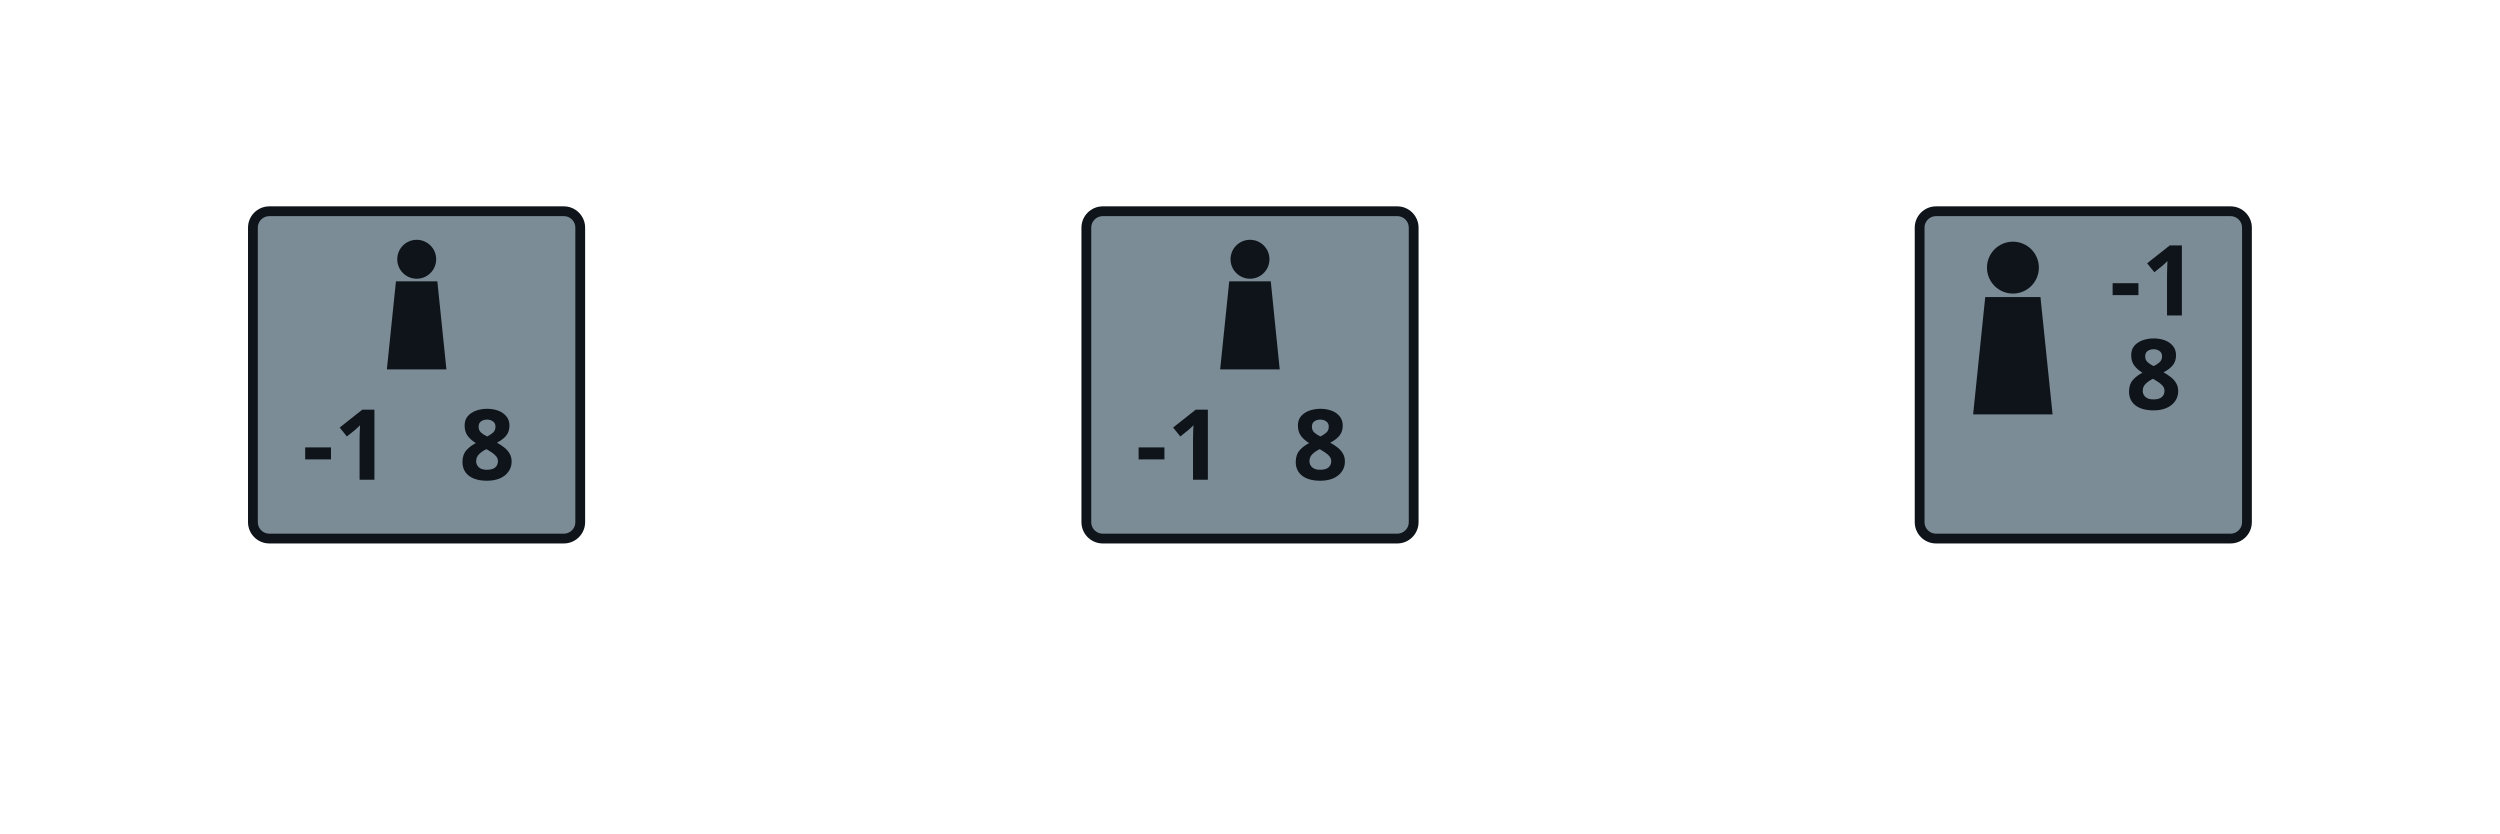
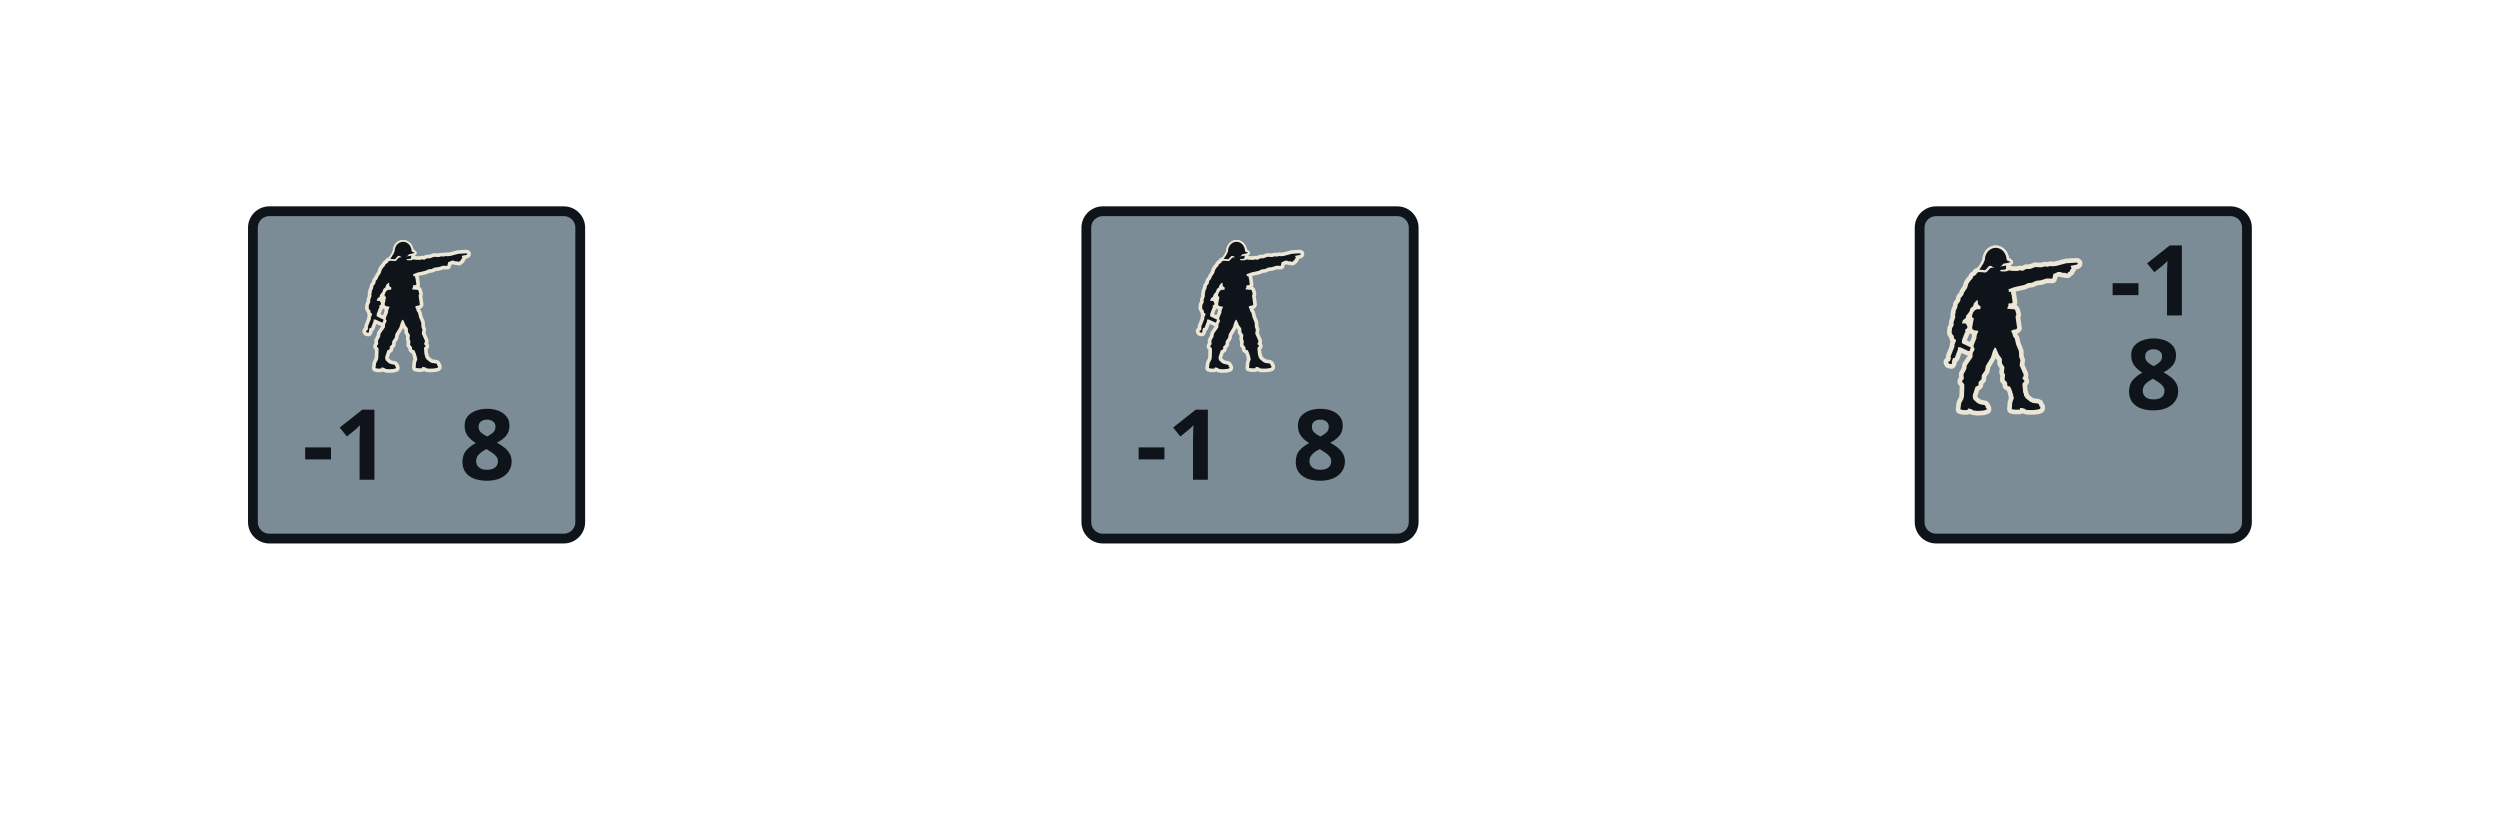
<svg xmlns="http://www.w3.org/2000/svg" viewBox="0 0 270.906 90.297">
  <g data-unit-id="example-leader" role="button" tabindex="0" aria-label="German leader, leadership -1, morale 8">
    <g data-tier="far">
      <rect x="27.406" y="22.891" width="35.469" height="35.469" rx="1.781" fill="#7b8c97" stroke="#0e1419" stroke-width="1.062" data-face="front" />
      <g data-slot="fig">
-         <circle cx="45.156" cy="28.094" r="2.109" fill="#0e1419" />
-         <path d="M41.922 40.031L42.906 30.484L47.391 30.484L48.375 40.031Z" fill="#0e1419" />
+         <g transform="translate(39.65625 25.98438) scale(0.01403)" fill="#0e1419">
+           <g fill="#ece6d6" stroke="#ece6d6" stroke-width="56" stroke-linejoin="round" data-figure-ring="piping">
+             <path d="M285.3 36.9L304.1 38.6L322.4 48.5L331.4 58.6L337.8 72.5L339.5 90.2L336.9 101.9L359.3 101.9L351.1 104.8L348.2 143.4L342.4 146.8L314.6 148.9L314.6 156.1L325.9 158.2L348.8 157.9L368.8 151.5L383.9 154.4L417.3 155.0L433.0 151.2L450.4 154.4L469.8 143.6L496.8 142.5L524.7 131.5L563.3 133.2L581.5 127.7L599.2 129.7L617.5 125.1L625.7 127.1L650.6 125.1L713.3 108.5L768.7 105.0L778.9 105.3L782.1 108.0L781.2 113.2L776.8 116.7L740.6 123.6L740.6 130.9L744.3 136.7L743.5 143.1L736.5 147.4L734.8 157.6L725.5 161.3L720.3 169.8L712.1 169.8L707.8 166.6L689.5 166.3L676.4 160.8L658.7 161.9L651.5 167.2L635.5 172.4L628.8 201.4L594.9 200.2L558.6 211.5L530.8 214.5L505.2 226.3L481.7 228.4L460.0 239.1L401.3 252.2L364.5 265.2L366.2 280.9L376.4 281.2L380.2 284.1L379.9 294.5L382.8 298.0L389.4 345.6L380.4 350.8L363.6 351.1L363.6 364.5L357.8 375.8L357.8 383.3L401.3 387.1L404.8 391.8L411.5 416.7L411.2 421.6L407.1 426.3L407.1 434.1L416.4 500.3L409.5 507.5L392.3 510.2L381.6 515.4L381.6 522.9L388.3 533.4L391.5 549.3L402.2 563.6L410.0 598.1L426.9 639.3L428.6 674.7L435.9 693.6L431.2 724.3L455.9 780.9L455.0 790.2L449.5 799.5L449.5 807.0L458.8 816.3L460.2 822.1L448.9 834.0L448.3 842.7L453.0 890.6L457.1 895.8L457.6 908.6L464.3 915.0L466.6 921.6L493.9 944.0L511.0 951.8L538.6 954.7L547.3 958.5L551.9 973.0L556.3 975.0L556.9 983.2L553.4 987.8L542.1 991.3L516.0 994.8L482.9 994.8L467.2 992.2L462.3 986.9L443.4 982.0L434.1 982.0L433.5 989.8L430.4 992.2L401.6 992.5L383.9 989.0L386.8 950.4L396.1 923.4L396.1 915.8L392.0 911.5L392.6 899.3L388.6 894.4L385.7 880.2L373.5 852.9L363.3 851.1L356.6 846.5L355.8 829.9L340.4 811.1L343.3 782.6L336.6 767.3L339.5 735.6L324.7 712.7L323.6 684.6L305.6 660.5L287.3 618.4L280.0 618.4L270.5 637.6L258.3 676.4L227.2 728.4L222.3 756.2L203.1 783.8L201.4 808.2L183.7 825.9L183.4 843.6L177.0 849.4L165.7 853.2L148.6 904.2L149.2 921.1L151.8 928.9L159.3 937.6L175.3 951.5L189.2 958.8L221.4 965.5L225.5 970.7L227.2 980.8L231.9 983.7L232.4 991.6L213.0 997.7L177.6 1000.0L152.9 997.1L146.5 994.8L143.4 990.4L127.4 986.1L119.3 986.1L118.4 992.5L113.2 994.8L89.4 994.8L73.7 990.4L78.4 952.7L92.0 926.6L95.5 910.9L97.5 846.5L96.3 838.1L84.2 824.7L85.3 817.8L94.6 805.6L92.3 779.5L109.4 747.0L112.3 725.2L146.3 676.1L148.0 650.6L158.7 630.3L158.7 623.0L153.2 613.8L153.5 603.3L170.9 559.8L170.6 550.2L175.3 533.7L181.1 523.8L181.1 516.3L158.7 513.6L150.6 509.9L145.4 503.8L144.8 495.6L154.7 441.4L145.4 435.3L143.6 425.4L150.9 405.1L161.6 391.8L173.2 386.0L193.8 386.2L195.9 369.1L186.6 363.0L179.3 353.7L179.3 333.1L171.8 332.8L155.8 350.3L149.7 368.5L135.2 379.6L128.0 401.0L108.8 425.4L106.2 439.1L89.1 452.4L84.7 465.5L84.7 473.0L100.1 471.3L107.4 473.9L115.5 489.0L116.1 495.6L113.2 502.0L102.4 509.3L104.2 524.1L100.1 528.1L83.6 572.0L82.7 587.9L84.7 592.0L136.4 616.7L128.8 638.1L122.5 638.7L74.0 616.1L59.5 615.5L58.9 628.8L40.3 678.5L38.3 680.8L29.3 680.8L22.9 699.7L23.5 710.1L19.2 717.9L4.6 714.5L0.0 706.0L2.3 702.0L9.6 700.8L16.5 683.1L14.5 670.6L38.6 609.4L37.7 599.2L46.7 578.4L46.7 570.5L36.3 564.4L33.4 546.1L27.9 541.8L20.9 528.4L22.9 501.7L33.4 482.3L32.2 465.5L42.9 434.1L41.2 418.7L44.7 409.5L45.0 397.0L55.4 373.2L57.2 357.2L72.3 336.9L75.7 317.8L89.7 301.5L96.1 284.7L114.6 256.5L121.3 232.7L133.2 214.5L145.4 202.0L151.5 188.3L169.5 175.9L173.2 167.4L197.6 155.0L211.0 151.8L212.1 146.0L225.8 128.0L263.2 127.7L252.5 118.4L243.8 103.6L240.9 91.1L242.0 74.3L248.7 58.9L258.3 48.2L271.9 40.0Z" />
+             <path d="M120 42L70 50L-10 60L-84 76L-128 124L-196 118L-150 46L-132 4L-128.8 -27.2L-119.5 -56.7L-104.5 -83.3L-84.6 -105.5L-60.7 -122.1L-34 -132.5L-6 -136L22 -132.5L48.7 -122.1L72.6 -105.5L92.5 -83.3L107.5 -56.7L116.8 -27.2L122 8L168 30Z" transform="translate(290 86) scale(0.52)" />
+           </g>
+           <path d="M285.3 36.9L304.1 38.6L322.4 48.5L331.4 58.6L337.8 72.5L339.5 90.2L336.9 101.9L359.3 101.9L351.1 104.8L348.2 143.4L342.4 146.8L314.6 148.9L314.6 156.1L325.9 158.2L348.8 157.9L368.8 151.5L383.9 154.4L417.3 155.0L433.0 151.2L450.4 154.4L469.8 143.6L496.8 142.5L524.7 131.5L563.3 133.2L581.5 127.7L599.2 129.7L617.5 125.1L625.7 127.1L650.6 125.1L713.3 108.5L768.7 105.0L778.9 105.3L782.1 108.0L781.2 113.2L776.8 116.7L740.6 123.6L740.6 130.9L744.3 136.7L743.5 143.1L736.5 147.4L734.8 157.6L725.5 161.3L720.3 169.8L712.1 169.8L707.8 166.6L689.5 166.3L676.4 160.8L658.7 161.9L651.5 167.2L635.5 172.4L628.8 201.4L594.9 200.2L558.6 211.5L530.8 214.5L505.2 226.3L481.7 228.4L460.0 239.1L401.3 252.2L364.5 265.2L366.2 280.9L376.4 281.2L380.2 284.1L379.9 294.5L382.8 298.0L389.4 345.6L380.4 350.8L363.6 351.1L363.6 364.5L357.8 375.8L357.8 383.3L401.3 387.1L404.8 391.8L411.5 416.7L411.2 421.6L407.1 426.3L407.1 434.1L416.4 500.3L409.5 507.5L392.3 510.2L381.6 515.4L381.6 522.9L388.3 533.4L391.5 549.3L402.2 563.6L410.0 598.1L426.9 639.3L428.6 674.7L435.9 693.6L431.2 724.3L455.9 780.9L455.0 790.2L449.5 799.5L449.5 807.0L458.8 816.3L460.2 822.1L448.9 834.0L448.3 842.7L453.0 890.6L457.1 895.8L457.6 908.6L464.3 915.0L466.6 921.6L493.9 944.0L511.0 951.8L538.6 954.7L547.3 958.5L551.9 973.0L556.3 975.0L556.9 983.2L553.4 987.8L542.1 991.3L516.0 994.8L482.9 994.8L467.2 992.2L462.3 986.9L443.4 982.0L434.1 982.0L433.5 989.8L430.4 992.2L401.6 992.5L383.9 989.0L386.8 950.4L396.1 923.4L396.1 915.8L392.0 911.5L392.6 899.3L388.6 894.4L385.7 880.2L373.5 852.9L363.3 851.1L356.6 846.5L355.8 829.9L340.4 811.1L343.3 782.6L336.6 767.3L339.5 735.6L324.7 712.7L323.6 684.6L305.6 660.5L287.3 618.4L280.0 618.4L270.5 637.6L258.3 676.4L227.2 728.4L222.3 756.2L203.1 783.8L201.4 808.2L183.7 825.9L183.4 843.6L177.0 849.4L165.7 853.2L148.6 904.2L149.2 921.1L151.8 928.9L159.3 937.6L175.3 951.5L189.2 958.8L221.4 965.5L225.5 970.7L227.2 980.8L231.9 983.7L232.4 991.6L213.0 997.7L177.6 1000.0L152.9 997.1L146.5 994.8L143.4 990.4L127.4 986.1L119.3 986.1L118.4 992.5L113.2 994.8L89.4 994.8L73.7 990.4L78.4 952.7L92.0 926.6L95.5 910.9L97.5 846.5L96.3 838.1L84.2 824.7L85.3 817.8L94.6 805.6L92.3 779.5L109.4 747.0L112.3 725.2L146.3 676.1L148.0 650.6L158.7 630.3L158.7 623.0L153.2 613.8L153.5 603.3L170.9 559.8L170.6 550.2L175.3 533.7L181.1 523.8L181.1 516.3L158.7 513.6L150.6 509.9L145.4 503.8L144.8 495.6L154.7 441.4L145.4 435.3L143.6 425.4L150.9 405.1L161.6 391.8L173.2 386.0L193.8 386.2L195.9 369.1L186.6 363.0L179.3 353.7L179.3 333.1L171.8 332.8L155.8 350.3L149.7 368.5L135.2 379.6L128.0 401.0L108.8 425.4L106.2 439.1L89.1 452.4L84.7 465.5L84.7 473.0L100.1 471.3L107.4 473.9L115.5 489.0L116.1 495.6L113.2 502.0L102.4 509.3L104.2 524.1L100.1 528.1L83.6 572.0L82.7 587.9L84.7 592.0L136.4 616.7L128.8 638.1L122.5 638.7L74.0 616.1L59.5 615.5L58.9 628.8L40.3 678.5L38.3 680.8L29.3 680.8L22.9 699.7L23.5 710.1L19.2 717.9L4.6 714.5L0.0 706.0L2.3 702.0L9.6 700.8L16.5 683.1L14.5 670.6L38.6 609.4L37.7 599.2L46.7 578.4L46.7 570.5L36.3 564.4L33.4 546.1L27.9 541.8L20.9 528.4L22.9 501.7L33.4 482.3L32.2 465.5L42.9 434.1L41.2 418.7L44.7 409.5L45.0 397.0L55.4 373.2L57.2 357.2L72.3 336.9L75.7 317.8L89.7 301.5L96.1 284.7L114.6 256.5L121.3 232.7L133.2 214.5L145.4 202.0L151.5 188.3L169.5 175.9L173.2 167.4L197.6 155.0L211.0 151.8L212.1 146.0L225.8 128.0L263.2 127.7L252.5 118.4L243.8 103.6L240.9 91.1L242.0 74.3L248.7 58.9L258.3 48.2L271.9 40.0Z" />
+           <path d="M120 42L70 50L-10 60L-84 76L-128 124L-196 118L-150 46L-132 4L-128.8 -27.2L-119.5 -56.7L-104.5 -83.3L-84.6 -105.5L-60.7 -122.1L-34 -132.5L-6 -136L22 -132.5L48.7 -122.1L72.6 -105.5L92.5 -83.3L107.5 -56.7L116.8 -27.2L122 8L168 30Z" transform="translate(290 86) scale(0.52)" stroke="#ece6d6" stroke-width="53.846" stroke-linejoin="round" data-helmet-ring="true" />
+           <circle cx="290" cy="86" r="49.4" />
+           <path d="M120 42L70 50L-10 60L-84 76L-128 124L-196 118L-150 46L-132 4L-128.8 -27.2L-119.5 -56.7L-104.5 -83.3L-84.6 -105.5L-60.7 -122.1L-34 -132.5L-6 -136L22 -132.5L48.7 -122.1L72.6 -105.5L92.5 -83.3L107.5 -56.7L116.8 -27.2L122 8L168 30Z" transform="translate(290 86) scale(0.52)" data-helmet="german" />
+         </g>
      </g>
      <g data-slot="drm">
        <text x="37.516" y="51.984" font-size="10.641" font-family="sans-serif" text-anchor="middle" fill="#0e1419" font-weight="bold">-1</text>
      </g>
      <g data-slot="morale">
        <text x="52.781" y="51.984" font-size="10.641" font-family="sans-serif" text-anchor="middle" fill="#0e1419" font-weight="bold">8</text>
      </g>
    </g>
  </g>
  <g data-unit-id="example-leader" role="button" tabindex="0" aria-label="German leader, leadership -1, morale 8">
    <g data-tier="mid">
      <rect x="117.719" y="22.891" width="35.469" height="35.469" rx="1.781" fill="#7b8c97" stroke="#0e1419" stroke-width="1.062" data-face="front" />
      <g data-slot="fig">
-         <circle cx="135.453" cy="28.094" r="2.109" fill="#0e1419" />
-         <path d="M132.219 40.031L133.203 30.484L137.703 30.484L138.672 40.031Z" fill="#0e1419" />
+         <g transform="translate(129.9688 25.98438) scale(0.01403)" fill="#0e1419">
+           <g fill="#ece6d6" stroke="#ece6d6" stroke-width="56" stroke-linejoin="round" data-figure-ring="piping">
+             <path d="M285.3 36.9L304.1 38.6L322.4 48.5L331.4 58.6L337.8 72.5L339.5 90.2L336.9 101.9L359.3 101.9L351.1 104.8L348.2 143.4L342.4 146.8L314.6 148.9L314.6 156.1L325.9 158.2L348.8 157.9L368.8 151.5L383.9 154.4L417.3 155.0L433.0 151.2L450.4 154.4L469.8 143.6L496.8 142.5L524.7 131.5L563.3 133.2L581.5 127.7L599.2 129.7L617.5 125.1L625.7 127.1L650.6 125.1L713.3 108.5L768.7 105.0L778.9 105.3L782.1 108.0L781.2 113.2L776.8 116.7L740.6 123.6L740.6 130.9L744.3 136.7L743.5 143.1L736.5 147.4L734.8 157.6L725.5 161.3L720.3 169.8L712.1 169.8L707.8 166.6L689.5 166.3L676.4 160.8L658.7 161.9L651.5 167.2L635.5 172.4L628.8 201.4L594.9 200.2L558.6 211.5L530.8 214.5L505.2 226.3L481.7 228.4L460.0 239.1L401.3 252.2L364.5 265.2L366.2 280.9L376.4 281.2L380.2 284.1L379.9 294.5L382.8 298.0L389.4 345.6L380.4 350.8L363.6 351.1L363.6 364.5L357.8 375.8L357.8 383.3L401.3 387.1L404.8 391.8L411.5 416.7L411.2 421.6L407.1 426.3L407.1 434.1L416.4 500.3L409.5 507.5L392.3 510.2L381.6 515.4L381.6 522.9L388.3 533.4L391.5 549.3L402.2 563.6L410.0 598.1L426.9 639.3L428.6 674.7L435.9 693.6L431.2 724.3L455.9 780.9L455.0 790.2L449.5 799.5L449.5 807.0L458.8 816.3L460.2 822.1L448.9 834.0L448.3 842.7L453.0 890.6L457.1 895.8L457.6 908.6L464.3 915.0L466.6 921.6L493.9 944.0L511.0 951.8L538.6 954.7L547.3 958.5L551.9 973.0L556.3 975.0L556.9 983.2L553.4 987.8L542.1 991.3L516.0 994.8L482.9 994.8L467.2 992.2L462.3 986.9L443.4 982.0L434.1 982.0L433.5 989.8L430.4 992.2L401.6 992.5L383.9 989.0L386.8 950.4L396.1 923.4L396.1 915.8L392.0 911.5L392.6 899.3L388.6 894.4L385.7 880.2L373.5 852.9L363.3 851.1L356.6 846.5L355.8 829.9L340.4 811.1L343.3 782.6L336.6 767.3L339.5 735.6L324.7 712.7L323.6 684.6L305.6 660.5L287.3 618.4L280.0 618.4L270.5 637.6L258.3 676.4L227.2 728.4L222.3 756.2L203.1 783.8L201.4 808.2L183.7 825.9L183.4 843.6L177.0 849.4L165.7 853.2L148.6 904.2L149.2 921.1L151.8 928.9L159.3 937.6L175.3 951.5L189.2 958.8L221.4 965.5L225.5 970.7L227.2 980.8L231.9 983.7L232.4 991.6L213.0 997.7L177.6 1000.0L152.9 997.1L146.5 994.8L143.4 990.4L127.4 986.1L119.3 986.1L118.4 992.5L113.2 994.8L89.4 994.8L73.7 990.4L78.4 952.7L92.0 926.6L95.5 910.9L97.5 846.5L96.3 838.1L84.2 824.7L85.3 817.8L94.6 805.6L92.3 779.5L109.4 747.0L112.3 725.2L146.3 676.1L148.0 650.6L158.7 630.3L158.7 623.0L153.2 613.8L153.5 603.3L170.9 559.8L170.6 550.2L175.3 533.7L181.1 523.8L181.1 516.3L158.7 513.6L150.6 509.9L145.4 503.8L144.8 495.6L154.7 441.4L145.4 435.3L143.6 425.4L150.9 405.1L161.6 391.8L173.2 386.0L193.8 386.2L195.9 369.1L186.6 363.0L179.3 353.7L179.3 333.1L171.8 332.8L155.8 350.3L149.7 368.5L135.2 379.6L128.0 401.0L108.8 425.4L106.2 439.1L89.1 452.4L84.7 465.5L84.7 473.0L100.1 471.3L107.4 473.9L115.5 489.0L116.1 495.6L113.2 502.0L102.4 509.3L104.2 524.1L100.1 528.1L83.6 572.0L82.7 587.9L84.7 592.0L136.4 616.7L128.8 638.1L122.5 638.7L74.0 616.1L59.5 615.5L58.9 628.8L40.3 678.5L38.3 680.8L29.3 680.8L22.9 699.7L23.5 710.1L19.2 717.9L4.6 714.5L0.0 706.0L2.3 702.0L9.6 700.8L16.5 683.1L14.5 670.6L38.6 609.4L37.7 599.2L46.7 578.4L46.7 570.5L36.3 564.4L33.4 546.1L27.9 541.8L20.9 528.4L22.9 501.7L33.4 482.3L32.2 465.5L42.9 434.1L41.2 418.7L44.7 409.5L45.0 397.0L55.4 373.2L57.2 357.2L72.3 336.9L75.7 317.8L89.7 301.5L96.1 284.7L114.6 256.5L121.3 232.7L133.2 214.5L145.4 202.0L151.5 188.3L169.5 175.9L173.2 167.4L197.6 155.0L211.0 151.8L212.1 146.0L225.8 128.0L263.2 127.7L252.5 118.4L243.8 103.6L240.9 91.1L242.0 74.3L248.7 58.9L258.3 48.2L271.9 40.0Z" />
+             <path d="M120 42L70 50L-10 60L-84 76L-128 124L-196 118L-150 46L-132 4L-128.8 -27.2L-119.5 -56.7L-104.5 -83.3L-84.6 -105.5L-60.7 -122.1L-34 -132.5L-6 -136L22 -132.5L48.7 -122.1L72.6 -105.5L92.5 -83.3L107.5 -56.7L116.8 -27.2L122 8L168 30Z" transform="translate(290 86) scale(0.52)" />
+           </g>
+           <path d="M285.3 36.9L304.1 38.6L322.4 48.5L331.4 58.6L337.8 72.5L339.5 90.2L336.9 101.9L359.3 101.9L351.1 104.8L348.2 143.4L342.4 146.8L314.6 148.9L314.6 156.1L325.9 158.2L348.8 157.9L368.8 151.5L383.9 154.4L417.3 155.0L433.0 151.2L450.4 154.4L469.8 143.6L496.8 142.5L524.7 131.5L563.3 133.2L581.5 127.7L599.2 129.7L617.5 125.1L625.7 127.1L650.6 125.1L713.3 108.5L768.7 105.0L778.9 105.3L782.1 108.0L781.2 113.2L776.8 116.7L740.6 123.6L740.6 130.9L744.3 136.7L743.5 143.1L736.5 147.4L734.8 157.6L725.5 161.3L720.3 169.8L712.1 169.8L707.8 166.6L689.5 166.3L676.4 160.8L658.7 161.9L651.5 167.2L635.5 172.4L628.8 201.4L594.9 200.2L558.6 211.5L530.8 214.5L505.2 226.3L481.7 228.4L460.0 239.1L401.3 252.2L364.5 265.2L366.2 280.9L376.4 281.2L380.2 284.1L379.9 294.5L382.8 298.0L389.4 345.6L380.4 350.8L363.6 351.1L363.6 364.5L357.8 375.8L357.8 383.3L401.3 387.1L404.8 391.8L411.5 416.7L411.2 421.6L407.1 426.3L407.1 434.1L416.4 500.3L409.5 507.5L392.3 510.2L381.6 515.4L381.6 522.9L388.3 533.4L391.5 549.3L402.2 563.6L410.0 598.1L426.9 639.3L428.6 674.7L435.9 693.6L431.2 724.3L455.9 780.9L455.0 790.2L449.5 799.5L449.5 807.0L458.8 816.3L460.2 822.1L448.9 834.0L448.3 842.7L453.0 890.6L457.1 895.8L457.6 908.6L464.3 915.0L466.6 921.6L493.9 944.0L511.0 951.8L538.6 954.7L547.3 958.5L551.9 973.0L556.3 975.0L556.9 983.2L553.4 987.8L542.1 991.3L516.0 994.8L482.9 994.8L467.2 992.2L462.3 986.9L443.4 982.0L434.1 982.0L433.5 989.8L430.4 992.2L401.6 992.5L383.9 989.0L386.8 950.4L396.1 923.4L396.1 915.8L392.0 911.5L392.6 899.3L388.6 894.4L385.7 880.2L373.5 852.9L363.3 851.1L356.6 846.5L355.8 829.9L340.4 811.1L343.3 782.6L336.6 767.3L339.5 735.6L324.7 712.7L323.6 684.6L305.6 660.5L287.3 618.4L280.0 618.4L270.5 637.6L258.3 676.4L227.2 728.4L222.3 756.2L203.1 783.8L201.4 808.2L183.7 825.9L183.4 843.6L177.0 849.4L165.7 853.2L148.6 904.2L149.2 921.1L151.8 928.9L159.3 937.6L175.3 951.5L189.2 958.8L221.4 965.5L225.5 970.7L227.2 980.8L231.9 983.7L232.4 991.6L213.0 997.7L177.6 1000.0L152.9 997.1L146.5 994.8L143.4 990.4L127.4 986.1L119.3 986.1L118.4 992.5L113.2 994.8L89.4 994.8L73.7 990.4L78.4 952.7L92.0 926.6L95.5 910.9L97.5 846.5L96.3 838.1L84.2 824.7L85.3 817.8L94.6 805.6L92.3 779.5L109.4 747.0L112.3 725.2L146.3 676.1L148.0 650.6L158.7 630.3L158.7 623.0L153.2 613.8L153.5 603.3L170.9 559.8L170.6 550.2L175.3 533.7L181.1 523.8L181.1 516.3L158.7 513.6L150.6 509.9L145.4 503.8L144.8 495.6L154.7 441.4L145.4 435.3L143.6 425.4L150.9 405.1L161.6 391.8L173.2 386.0L193.8 386.2L195.9 369.1L186.6 363.0L179.3 353.7L179.3 333.1L171.8 332.8L155.8 350.3L149.7 368.5L135.2 379.6L128.0 401.0L108.8 425.4L106.2 439.1L89.1 452.4L84.7 465.5L84.7 473.0L100.1 471.3L107.4 473.9L115.5 489.0L116.1 495.6L113.2 502.0L102.4 509.3L104.2 524.1L100.1 528.1L83.6 572.0L82.7 587.9L84.7 592.0L136.4 616.7L128.8 638.1L122.5 638.7L74.0 616.1L59.5 615.5L58.9 628.8L40.3 678.5L38.3 680.8L29.3 680.8L22.9 699.7L23.5 710.1L19.2 717.9L4.6 714.5L0.0 706.0L2.3 702.0L9.6 700.8L16.5 683.1L14.5 670.6L38.6 609.4L37.7 599.2L46.7 578.4L46.7 570.5L36.3 564.4L33.4 546.1L27.9 541.8L20.9 528.4L22.9 501.7L33.4 482.3L32.2 465.5L42.9 434.1L41.2 418.7L44.7 409.5L45.0 397.0L55.4 373.2L57.2 357.2L72.3 336.9L75.7 317.8L89.7 301.5L96.1 284.7L114.6 256.5L121.3 232.7L133.2 214.5L145.4 202.0L151.5 188.3L169.5 175.9L173.2 167.4L197.6 155.0L211.0 151.8L212.1 146.0L225.8 128.0L263.2 127.7L252.5 118.4L243.8 103.6L240.9 91.1L242.0 74.3L248.7 58.9L258.3 48.2L271.9 40.0Z" />
+           <path d="M120 42L70 50L-10 60L-84 76L-128 124L-196 118L-150 46L-132 4L-128.8 -27.2L-119.5 -56.7L-104.5 -83.3L-84.6 -105.5L-60.7 -122.1L-34 -132.5L-6 -136L22 -132.5L48.7 -122.1L72.6 -105.5L92.5 -83.3L107.5 -56.7L116.8 -27.2L122 8L168 30Z" transform="translate(290 86) scale(0.52)" stroke="#ece6d6" stroke-width="53.846" stroke-linejoin="round" data-helmet-ring="true" />
+           <circle cx="290" cy="86" r="49.4" />
+           <path d="M120 42L70 50L-10 60L-84 76L-128 124L-196 118L-150 46L-132 4L-128.8 -27.2L-119.5 -56.7L-104.5 -83.3L-84.6 -105.5L-60.7 -122.1L-34 -132.5L-6 -136L22 -132.5L48.7 -122.1L72.6 -105.5L92.5 -83.3L107.5 -56.7L116.8 -27.2L122 8L168 30Z" transform="translate(290 86) scale(0.52)" data-helmet="german" />
+         </g>
      </g>
      <g data-slot="drm">
        <text x="127.828" y="51.984" font-size="10.641" font-family="sans-serif" text-anchor="middle" fill="#0e1419" font-weight="bold">-1</text>
      </g>
      <g data-slot="morale">
        <text x="143.078" y="51.984" font-size="10.641" font-family="sans-serif" text-anchor="middle" fill="#0e1419" font-weight="bold">8</text>
      </g>
    </g>
  </g>
  <g data-unit-id="example-leader" role="button" tabindex="0" aria-label="German leader, leadership -1, morale 8">
    <g data-tier="near">
      <rect x="208.016" y="22.891" width="35.469" height="35.469" rx="1.781" fill="#7b8c97" stroke="#0e1419" stroke-width="1.062" data-face="front" />
      <g data-slot="fig">
-         <circle cx="218.125" cy="29" r="2.812" fill="#0e1419" />
-         <path d="M213.812 44.906L215.125 32.188L221.109 32.188L222.422 44.906Z" fill="#0e1419" />
+         <g transform="translate(211.1094 26.57812) scale(0.01795)" fill="#0e1419">
+           <g fill="#ece6d6" stroke="#ece6d6" stroke-width="56" stroke-linejoin="round" data-figure-ring="piping">
+             <path d="M285.3 36.9L304.1 38.6L322.4 48.5L331.4 58.6L337.8 72.5L339.5 90.2L336.9 101.9L359.3 101.9L351.1 104.8L348.2 143.4L342.4 146.8L314.6 148.9L314.6 156.1L325.9 158.2L348.8 157.9L368.8 151.5L383.9 154.4L417.3 155.0L433.0 151.2L450.4 154.4L469.8 143.6L496.8 142.5L524.7 131.5L563.3 133.2L581.5 127.7L599.2 129.7L617.5 125.1L625.7 127.1L650.6 125.1L713.3 108.5L768.7 105.0L778.9 105.3L782.1 108.0L781.2 113.2L776.8 116.7L740.6 123.6L740.6 130.9L744.3 136.7L743.5 143.1L736.5 147.4L734.8 157.6L725.5 161.3L720.3 169.8L712.1 169.8L707.8 166.6L689.5 166.3L676.4 160.8L658.7 161.9L651.5 167.2L635.5 172.4L628.8 201.4L594.9 200.2L558.6 211.5L530.8 214.5L505.2 226.3L481.7 228.4L460.0 239.1L401.3 252.2L364.5 265.2L366.2 280.9L376.4 281.2L380.2 284.1L379.9 294.5L382.8 298.0L389.4 345.6L380.4 350.8L363.6 351.1L363.6 364.5L357.8 375.8L357.8 383.3L401.3 387.1L404.8 391.8L411.5 416.7L411.2 421.6L407.1 426.3L407.1 434.1L416.4 500.3L409.5 507.5L392.3 510.2L381.6 515.4L381.6 522.9L388.3 533.4L391.5 549.3L402.2 563.6L410.0 598.1L426.9 639.3L428.6 674.7L435.9 693.6L431.2 724.3L455.9 780.9L455.0 790.2L449.5 799.5L449.5 807.0L458.8 816.3L460.2 822.1L448.9 834.0L448.3 842.7L453.0 890.6L457.1 895.8L457.6 908.6L464.3 915.0L466.6 921.6L493.9 944.0L511.0 951.8L538.6 954.7L547.3 958.5L551.9 973.0L556.3 975.0L556.9 983.2L553.4 987.8L542.1 991.3L516.0 994.8L482.9 994.8L467.2 992.2L462.3 986.9L443.4 982.0L434.1 982.0L433.5 989.8L430.4 992.2L401.6 992.5L383.9 989.0L386.8 950.4L396.1 923.4L396.1 915.8L392.0 911.5L392.6 899.3L388.6 894.4L385.7 880.2L373.5 852.9L363.3 851.1L356.6 846.5L355.8 829.9L340.4 811.1L343.3 782.6L336.6 767.3L339.5 735.6L324.7 712.7L323.6 684.6L305.6 660.5L287.3 618.4L280.0 618.4L270.5 637.6L258.3 676.4L227.2 728.4L222.3 756.2L203.1 783.8L201.4 808.2L183.7 825.9L183.4 843.6L177.0 849.4L165.7 853.2L148.6 904.2L149.2 921.1L151.8 928.9L159.3 937.6L175.3 951.5L189.2 958.8L221.4 965.5L225.5 970.7L227.2 980.8L231.9 983.7L232.4 991.6L213.0 997.7L177.6 1000.0L152.9 997.1L146.5 994.8L143.4 990.4L127.4 986.1L119.3 986.1L118.4 992.5L113.2 994.8L89.4 994.8L73.7 990.4L78.4 952.7L92.0 926.6L95.5 910.9L97.5 846.5L96.3 838.1L84.2 824.7L85.3 817.8L94.6 805.6L92.3 779.5L109.4 747.0L112.3 725.2L146.3 676.1L148.0 650.6L158.7 630.3L158.7 623.0L153.2 613.8L153.5 603.3L170.9 559.8L170.6 550.2L175.3 533.7L181.1 523.8L181.1 516.3L158.7 513.6L150.6 509.9L145.4 503.8L144.8 495.6L154.7 441.4L145.4 435.3L143.6 425.4L150.9 405.1L161.6 391.8L173.2 386.0L193.8 386.2L195.9 369.1L186.6 363.0L179.3 353.7L179.3 333.1L171.8 332.8L155.8 350.3L149.7 368.5L135.2 379.6L128.0 401.0L108.8 425.4L106.2 439.1L89.1 452.4L84.7 465.5L84.7 473.0L100.1 471.3L107.4 473.9L115.5 489.0L116.1 495.6L113.2 502.0L102.4 509.3L104.2 524.1L100.1 528.1L83.6 572.0L82.7 587.9L84.7 592.0L136.4 616.7L128.8 638.1L122.5 638.7L74.0 616.1L59.5 615.5L58.9 628.8L40.3 678.5L38.3 680.8L29.3 680.8L22.9 699.7L23.5 710.1L19.2 717.9L4.6 714.5L0.0 706.0L2.3 702.0L9.6 700.8L16.5 683.1L14.5 670.6L38.6 609.4L37.7 599.2L46.7 578.4L46.7 570.5L36.3 564.4L33.4 546.1L27.9 541.8L20.9 528.4L22.9 501.7L33.4 482.3L32.2 465.5L42.9 434.1L41.2 418.7L44.7 409.5L45.0 397.0L55.4 373.2L57.2 357.2L72.3 336.9L75.7 317.8L89.7 301.5L96.1 284.7L114.6 256.5L121.3 232.7L133.2 214.5L145.4 202.0L151.5 188.3L169.5 175.9L173.2 167.4L197.6 155.0L211.0 151.8L212.1 146.0L225.8 128.0L263.2 127.7L252.5 118.4L243.8 103.6L240.9 91.1L242.0 74.3L248.7 58.9L258.3 48.2L271.9 40.0Z" />
+             <path d="M120 42L70 50L-10 60L-84 76L-128 124L-196 118L-150 46L-132 4L-128.8 -27.2L-119.5 -56.7L-104.5 -83.3L-84.6 -105.5L-60.7 -122.1L-34 -132.5L-6 -136L22 -132.5L48.7 -122.1L72.6 -105.5L92.5 -83.3L107.5 -56.7L116.8 -27.2L122 8L168 30Z" transform="translate(290 86) scale(0.52)" />
+           </g>
+           <path d="M285.3 36.9L304.1 38.6L322.4 48.5L331.4 58.6L337.8 72.5L339.5 90.2L336.9 101.9L359.3 101.9L351.1 104.8L348.2 143.4L342.4 146.8L314.6 148.9L314.6 156.1L325.9 158.2L348.8 157.9L368.8 151.5L383.9 154.4L417.3 155.0L433.0 151.2L450.4 154.4L469.8 143.6L496.8 142.5L524.7 131.5L563.3 133.2L581.5 127.7L599.2 129.7L617.5 125.1L625.7 127.1L650.6 125.1L713.3 108.5L768.7 105.0L778.9 105.3L782.1 108.0L781.2 113.2L776.8 116.7L740.6 123.6L740.6 130.9L744.3 136.7L743.5 143.1L736.5 147.4L734.8 157.6L725.5 161.3L720.3 169.8L712.1 169.8L707.8 166.6L689.5 166.3L676.4 160.8L658.7 161.9L651.5 167.2L635.5 172.4L628.8 201.4L594.9 200.2L558.6 211.5L530.8 214.5L505.2 226.3L481.7 228.4L460.0 239.1L401.3 252.2L364.5 265.2L366.2 280.9L376.4 281.2L380.2 284.1L379.9 294.5L382.8 298.0L389.4 345.6L380.4 350.8L363.6 351.1L363.6 364.5L357.8 375.8L357.8 383.3L401.3 387.1L404.8 391.8L411.5 416.7L411.2 421.6L407.1 426.3L407.1 434.1L416.4 500.3L409.5 507.5L392.3 510.2L381.6 515.4L381.6 522.9L388.3 533.4L391.5 549.3L402.2 563.6L410.0 598.1L426.9 639.3L428.6 674.7L435.9 693.6L431.2 724.3L455.9 780.9L455.0 790.2L449.5 799.5L449.5 807.0L458.8 816.3L460.2 822.1L448.9 834.0L448.3 842.7L453.0 890.6L457.1 895.8L457.6 908.6L464.3 915.0L466.6 921.6L493.9 944.0L511.0 951.8L538.6 954.7L547.3 958.5L551.9 973.0L556.3 975.0L556.9 983.2L553.4 987.8L542.1 991.3L516.0 994.8L482.9 994.8L467.2 992.2L462.3 986.9L443.4 982.0L434.1 982.0L433.5 989.8L430.4 992.2L401.6 992.5L383.9 989.0L386.8 950.4L396.1 923.4L396.1 915.8L392.0 911.5L392.6 899.3L388.6 894.4L385.7 880.2L373.5 852.9L363.3 851.1L356.6 846.5L355.8 829.9L340.4 811.1L343.3 782.6L336.6 767.3L339.5 735.6L324.7 712.7L323.6 684.6L305.6 660.5L287.3 618.4L280.0 618.4L270.5 637.6L258.3 676.4L227.2 728.4L222.3 756.2L203.1 783.8L201.4 808.2L183.7 825.9L183.4 843.6L177.0 849.4L165.7 853.2L148.6 904.2L149.2 921.1L151.8 928.9L159.3 937.6L175.3 951.5L189.2 958.8L221.4 965.5L225.5 970.7L227.2 980.8L231.9 983.7L232.4 991.6L213.0 997.7L177.6 1000.0L152.9 997.1L146.5 994.8L143.4 990.4L127.4 986.1L119.3 986.1L118.4 992.5L113.2 994.8L89.4 994.8L73.7 990.4L78.4 952.7L92.0 926.6L95.5 910.9L97.5 846.5L96.3 838.1L84.2 824.7L85.3 817.8L94.6 805.6L92.3 779.5L109.4 747.0L112.3 725.2L146.3 676.1L148.0 650.6L158.7 630.3L158.7 623.0L153.2 613.8L153.5 603.3L170.9 559.8L170.6 550.2L175.3 533.7L181.1 523.8L181.1 516.3L158.7 513.6L150.6 509.9L145.4 503.8L144.8 495.6L154.7 441.4L145.4 435.3L143.6 425.4L150.9 405.1L161.6 391.8L173.2 386.0L193.8 386.2L195.9 369.1L186.6 363.0L179.3 353.7L179.3 333.1L171.8 332.8L155.8 350.3L149.7 368.5L135.2 379.6L128.0 401.0L108.8 425.4L106.2 439.1L89.1 452.4L84.7 465.5L84.7 473.0L100.1 471.3L107.4 473.9L115.5 489.0L116.1 495.6L113.2 502.0L102.4 509.3L104.2 524.1L100.1 528.1L83.6 572.0L82.7 587.9L84.7 592.0L136.4 616.7L128.8 638.1L122.5 638.7L74.0 616.1L59.5 615.5L58.9 628.8L40.3 678.5L38.3 680.8L29.3 680.8L22.9 699.7L23.5 710.1L19.2 717.9L4.6 714.5L0.0 706.0L2.3 702.0L9.6 700.8L16.5 683.1L14.5 670.6L38.6 609.4L37.7 599.2L46.7 578.4L46.7 570.5L36.3 564.4L33.4 546.1L27.9 541.8L20.9 528.4L22.9 501.7L33.4 482.3L32.2 465.5L42.9 434.1L41.2 418.7L44.7 409.5L45.0 397.0L55.4 373.2L57.2 357.2L72.3 336.9L75.7 317.8L89.7 301.5L96.1 284.7L114.6 256.5L121.3 232.7L133.2 214.5L145.4 202.0L151.5 188.3L169.5 175.9L173.2 167.4L197.6 155.0L211.0 151.8L212.1 146.0L225.8 128.0L263.2 127.7L252.5 118.4L243.8 103.6L240.9 91.1L242.0 74.3L248.7 58.9L258.3 48.2L271.9 40.0Z" />
+           <path d="M120 42L70 50L-10 60L-84 76L-128 124L-196 118L-150 46L-132 4L-128.8 -27.2L-119.5 -56.7L-104.5 -83.3L-84.6 -105.5L-60.7 -122.1L-34 -132.5L-6 -136L22 -132.5L48.7 -122.1L72.6 -105.5L92.5 -83.3L107.5 -56.7L116.8 -27.2L122 8L168 30Z" transform="translate(290 86) scale(0.52)" stroke="#ece6d6" stroke-width="53.846" stroke-linejoin="round" data-helmet-ring="true" />
+           <circle cx="290" cy="86" r="49.4" />
+           <path d="M120 42L70 50L-10 60L-84 76L-128 124L-196 118L-150 46L-132 4L-128.8 -27.2L-119.5 -56.7L-104.5 -83.3L-84.6 -105.5L-60.7 -122.1L-34 -132.5L-6 -136L22 -132.5L48.7 -122.1L72.6 -105.5L92.5 -83.3L107.5 -56.7L116.8 -27.2L122 8L168 30Z" transform="translate(290 86) scale(0.52)" data-helmet="german" />
+         </g>
      </g>
      <g data-slot="drm">
        <text x="233.375" y="34.188" font-size="10.641" font-family="sans-serif" text-anchor="middle" fill="#0e1419" font-weight="bold">-1</text>
      </g>
      <g data-slot="morale">
        <text x="233.375" y="44.359" font-size="10.641" font-family="sans-serif" text-anchor="middle" fill="#0e1419" font-weight="bold">8</text>
      </g>
      <g data-slot="ident" />
    </g>
  </g>
</svg>
